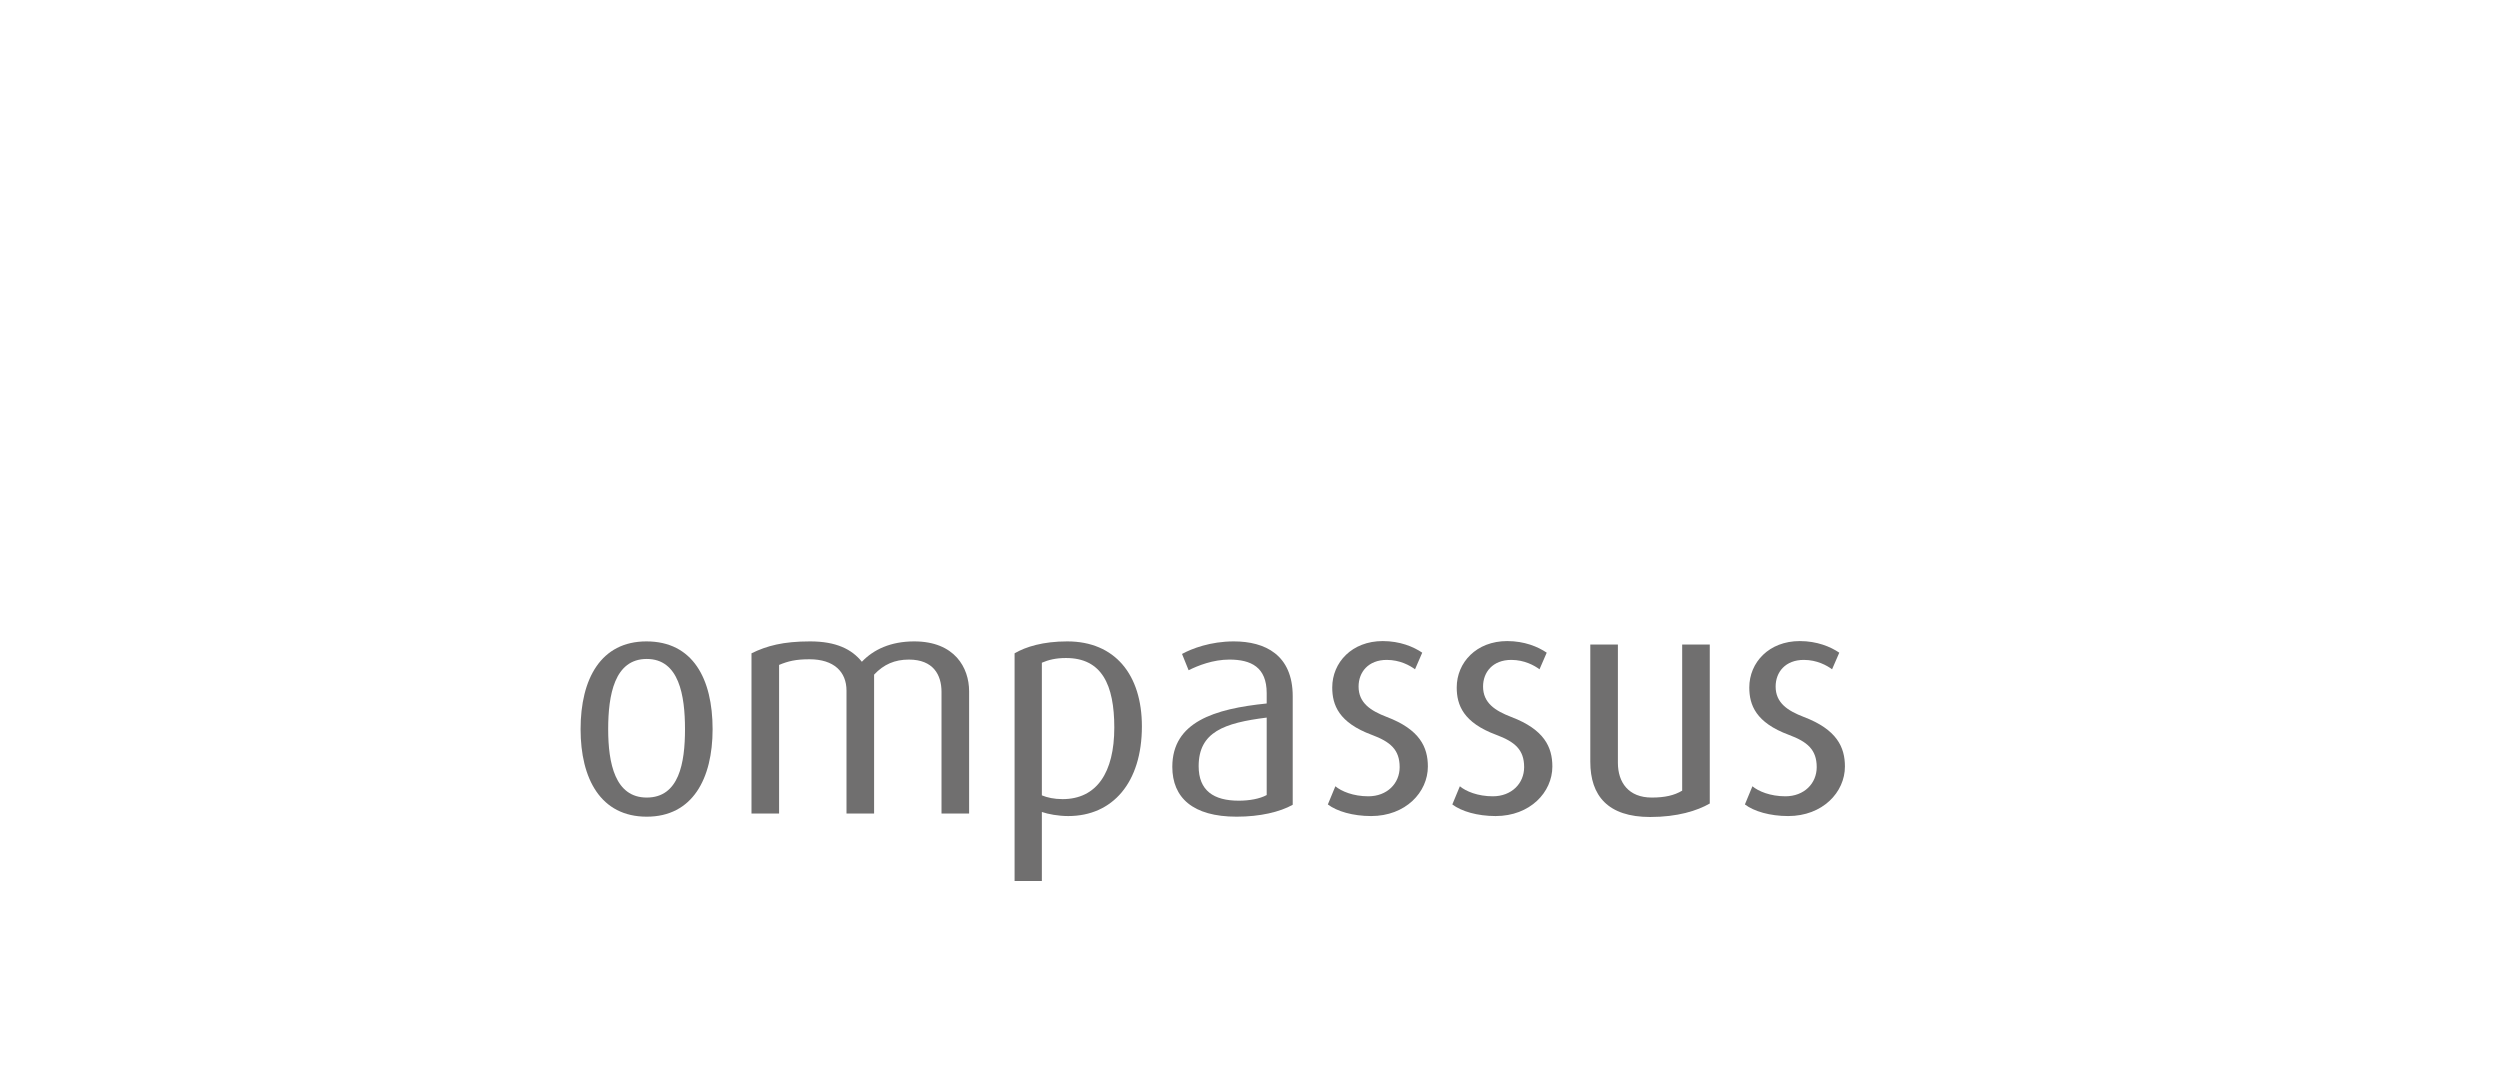
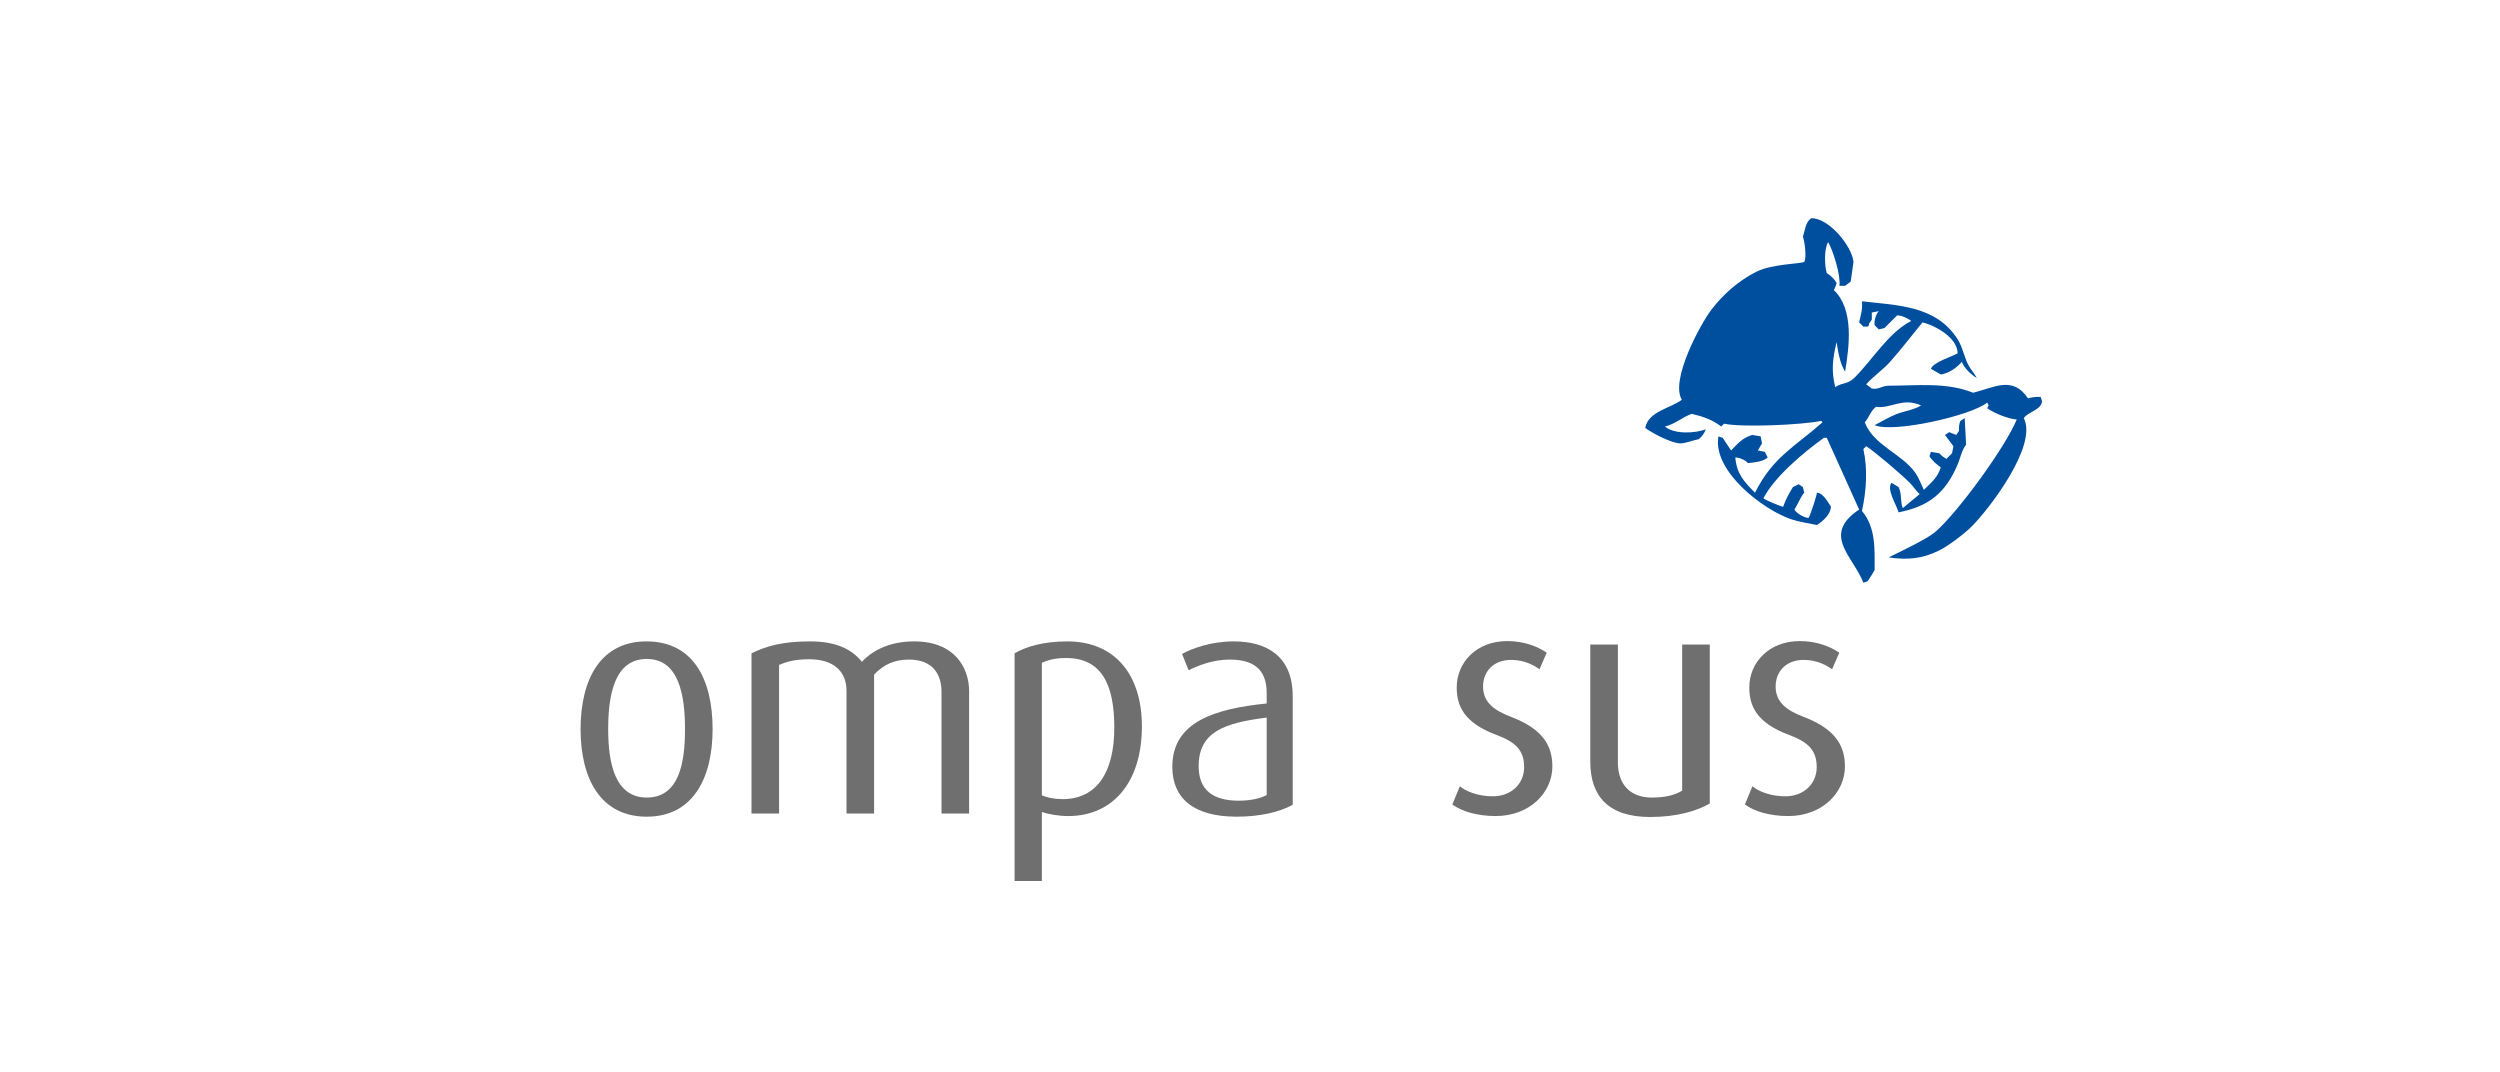
<svg xmlns="http://www.w3.org/2000/svg" enable-background="new 0 0 595.275 255.118" height="255.118px" version="1.1" viewBox="-148.819 -63.779 892.912 382.677" width="595.275px" x="0px" xml:space="preserve" y="0px">
  <g id="Hintergrund">
</g>
  <g id="Hilfslinien_anzeigen">
</g>
  <g id="Vordergrund">
    <g>
- 			
- 			
- 			
- 			
- 		
- 			
- 			
- 			
- 			
- 			
- 			
- 			
- 		
- 			
- 			
- 			
- 			
- 			
- 			
- 			
- 		
- 			
- 			
- 			
- 			
- 			
- 			
- 			
- 		
- 			
- 			
- 			
- 			
- 			
- 			
- 			
- 		
- 			
- 			
- 			
- 			
- 			
- 			
- 			
- 		
- 			
- 			
- 			
- 			
- 			
- 			
- 			
- 		
- 			
- 			
- 			
- 			
- 			
- 			
- 			
- 		
- 			
- 			
- 			
- 			
- 			
- 			
- 			
- 		
- 			
- 			
- 			
- 			
- 			
- 			
- 			
- 		
- 			
- 			
- 			
- 			
- 			
- 			
- 			
- 		
- 			
- 			
- 			
- 			
- 			
- 			
- 			
- 		
- 			
- 			
- 			
- 			
- 			
- 			
- 			
- 	
- 		
- 		
- 		
- 		</g>
+       <path animation_id="0" clip-rule="evenodd" d="M512.188,36.792l-2.011,1.508h-2.011    c0.459-3.675-2.135-12.304-4.021-15.581c-1.5,2.284-1.314,8.471-0.502,11.058c1.329,0.729,2.789,2.189,3.519,3.518    c-0.229,0.853-0.544,1.754-1.006,2.513c7.331,6.993,5.492,20.325,4.021,29.152c-1.89-3.104-2.479-7.019-3.016-10.555    c-1.433,5.729-1.948,10.301-0.503,16.084c2.585-1.79,4.281-0.764,7.037-3.519c6.314-6.314,12.011-15.992,20.104-20.104    c-1.185-0.999-3.454-1.988-5.026-2.011l-4.523,4.523l-2.011,0.503l-1.508-1.508c-0.222-1.552,0.411-3.897,1.508-5.026    l-2.513,0.503v2.513l-1.006,1.508v0.503l-0.502,0.502h-1.508l-1.508-1.508c0.587-2.734,1.274-4.577,1.005-7.539    c12.81,1.495,26.488,1.486,34.178,13.571c1.85,2.906,2.333,6.595,4.021,9.55c0.846,1.479,2.07,2.737,2.81,4.278    c-1.938-1.092-4.65-3.667-5.322-5.787c-1.825,2.13-4.706,4.15-7.539,4.524l-3.519-2.011c0.71-2.294,7.414-4.337,9.55-5.529    c-0.047-5.496-7.772-9.892-12.565-11.058c-3.872,4.707-7.51,9.517-11.561,14.073c-2.617,2.945-5.959,5.133-8.544,8.042    l2.011,1.508c2.371,0.474,3.785-1.005,5.863-1.005c10.298,0,20.667-1.35,30.325,2.513c7.607-1.902,14.165-6.145,19.602,2.011    c1.363-0.398,3.1-0.661,4.523-0.503l0.503,1.508c-0.331,3.198-4.839,3.658-6.534,6.031c5.052,9.861-12.386,32.491-18.597,38.701    c-2.663,2.663-8.215,6.872-11.561,8.545c-6.092,3.046-11.445,3.495-18.094,2.513c3.901-1.95,13.652-6.533,16.586-9.047    c8.038-6.89,25.199-30.508,29.152-40.209c-3.06-0.196-8.049-2.242-10.555-4.021l0.502-1.005l-0.502-1.005    c-5.801,4.71-33.775,10.974-40.21,8.042c2.591-1.295,5.353-3.012,8.042-4.021c2.708-1.016,6.089-1.447,8.545-3.016    c-6.77-2.98-10.7,1.271-16.084,0.502c-1.861,1.329-2.502,3.825-4.021,5.529c3.11,8.249,13.236,11.153,18.095,18.094    c1.185,1.692,2.077,4.154,3.016,6.031c2.646-2.646,4.882-4.292,6.031-8.042c-1.125-0.776-3.472-2.688-4.021-4.021l0.502-1.508    l3.016,0.503c0.653,0.816,1.604,1.512,2.514,2.01l2.01-2.01l0.503-2.513l-3.016-4.021l1.508-1.005l2.513,1.005l1.006-1.508    c-0.143-1.001,0.006-2.612,0.502-3.519l1.508-1.005l0.503,9.55c-1.369,1.409-2.218,5.176-3.016,7.036    c-4.376,10.212-10.21,14.909-21.11,17.089c-0.613-2.525-4.429-8.196-2.513-10.555l2.513,1.508    c1.277,2.555,0.524,5.071,1.509,7.539l6.031-5.026c-1.396-1.22-2.265-2.767-3.519-4.021c-2.866-2.866-12.296-10.971-15.581-13.068    l-1.005,1.005c1.59,7.287,1.081,14.859-0.503,22.115c5.032,5.986,4.523,13.721,4.523,21.109c-0.786,1.366-1.6,2.735-2.513,4.021    l-1.508,0.502c-3.645-9.43-15.066-17.097-1.508-26.136l-11.561-25.633h-1.006c-6.986,5.018-17.689,13.892-21.612,21.613    c0.626,0.607,6.124,2.938,7.037,3.016c0.884-2.479,2.091-4.829,3.519-7.037l2.01-1.005l1.508,1.005l0.503,2.011    c-1.361,1.575-2.289,4.187-3.519,6.031c0.871,1.452,3.377,2.845,5.026,3.016c0.661-0.954,2.927-7.838,3.016-9.047    c2.195,0.122,3.929,3.379,5.026,5.026c-0.243,2.854-2.779,5.067-5.026,6.533c-2.915-0.647-6.235-1.072-9.047-2.01    c-10.239-3.413-28.315-17.307-26.136-29.654l1.508,0.502l3.016,4.523c2.557-2.557,3.892-4.411,7.539-5.529l3.016,0.503    l0.502,2.513l-1.508,2.513l2.514,0.502l1.005,2.011c-1.538,1.495-5.031,1.801-7.036,2.01c-0.918-1.086-3.106-2.043-4.523-2.01    c0.506,5.848,3.058,8.586,7.036,12.565c6.329-12.659,14.093-16.319,24.126-25.131l-0.503-0.503    c-6.646,1.434-28.243,2.395-34.681,1.005l-1.005,1.005c-3.163-2.439-6.71-3.649-10.556-4.523    c-3.387,1.222-6.062,3.725-9.549,4.523c3.279,2.833,10.768,2.461,14.576,1.005c-0.394,1.239-1.451,2.76-2.514,3.519    c-1.902,0.339-4.705,1.508-6.534,1.508c-3.065,0-10.144-3.661-12.565-5.529c1.034-5.919,9.168-7.061,13.068-10.052    c-4.24-7.037,6.682-27.102,10.555-32.167c4.256-5.564,9.821-10.439,16.084-13.571c5.612-2.806,16.002-2.818,17.089-3.518    c0.906-1.652,0.156-7.231-0.503-9.047c0.865-2.262,0.815-5.067,3.016-6.534c6.258-0.115,14.438,9.806,15.079,15.582" fill="#004F9F" fill-rule="evenodd" />
+     </g>
    <g>
      <path animation_id="13" d="M82.176,227.912c-16.464,0-23.632-13.553-23.632-31.248c0-18.032,7.28-31.36,23.521-31.36    c16.575,0,23.632,13.328,23.632,31.36C105.697,214.359,98.529,227.912,82.176,227.912z M82.176,171.576    c-11.535,0-13.775,12.88-13.775,25.088s2.464,24.416,13.775,24.416c11.536,0,13.664-12.32,13.664-24.416    S93.712,171.576,82.176,171.576z" fill="#706F6F" />
      <path animation_id="14" d="M187.456,226.792v-43.456c0-6.048-2.911-11.536-11.647-11.536c-5.04,0-8.96,1.681-12.432,5.376v49.616    h-9.856v-43.904c0-6.72-4.479-11.199-13.216-11.199c-4.928,0-7.616,0.672-10.864,2.016v53.088h-9.855v-57.232    c5.487-2.688,11.312-4.256,20.943-4.256c9.296,0,14.896,2.801,18.48,7.28c4.144-4.368,10.304-7.28,18.704-7.28    c14.447,0,19.6,9.408,19.6,17.809v43.68H187.456z" fill="#706F6F" />
      <path animation_id="15" d="M232.705,227.687c-3.472,0-7.168-0.672-9.407-1.456v24.641h-9.744v-81.312    c4.032-2.352,10.191-4.256,18.815-4.256c17.024,0,26.656,11.872,26.656,30.353C259.025,215.704,248.609,227.687,232.705,227.687z     M231.921,171.24c-3.696,0-6.272,0.672-8.624,1.68v47.376c1.903,0.784,4.367,1.344,7.392,1.344    c12.208,0,18.479-9.52,18.479-25.536C249.168,180.759,244.689,171.24,231.921,171.24z" fill="#706F6F" />
      <path animation_id="16" d="M292.848,227.912c-15.68,0-22.96-6.832-22.96-17.809c0-16.016,15.008-20.72,33.711-22.624v-3.695    c0-9.296-5.599-11.984-13.328-11.984c-5.823,0-11.199,2.128-14.56,3.809l-2.352-5.824c3.472-1.904,10.191-4.48,18.479-4.48    c11.201,0,21.056,4.816,21.056,19.601v38.752C308.305,226.231,301.248,227.912,292.848,227.912z M303.6,192.519    c-15.231,1.904-24.303,5.152-24.303,17.36c0,8.736,5.376,12.32,14.336,12.32c3.808,0,7.504-0.673,9.967-2.017V192.519z" fill="#706F6F" />
-       <path animation_id="17" d="M340.895,227.687c-6.496,0-12.207-1.68-15.455-4.144l2.688-6.496c2.129,1.792,6.385,3.584,11.76,3.584    c6.721,0,11.201-4.592,11.201-10.416c0-6.271-3.361-9.072-9.969-11.536c-11.76-4.368-14.111-10.64-14.111-16.912    c0-8.96,7.055-16.575,18.031-16.575c6.16,0,10.977,2.016,14.111,4.144l-2.576,5.937c-1.791-1.345-5.375-3.36-10.08-3.36    c-6.607,0-10.078,4.368-10.078,9.52c0,5.824,4.256,8.624,10.078,10.864c11.762,4.48,14.672,10.752,14.672,17.696    C361.166,219.175,353.215,227.687,340.895,227.687z" fill="#706F6F" />
      <path animation_id="18" d="M385.357,227.687c-6.496,0-12.207-1.68-15.455-4.144l2.688-6.496c2.129,1.792,6.385,3.584,11.76,3.584    c6.721,0,11.201-4.592,11.201-10.416c0-6.271-3.361-9.072-9.969-11.536c-11.76-4.368-14.111-10.64-14.111-16.912    c0-8.96,7.055-16.575,18.031-16.575c6.16,0,10.977,2.016,14.111,4.144l-2.576,5.937c-1.791-1.345-5.375-3.36-10.08-3.36    c-6.607,0-10.078,4.368-10.078,9.52c0,5.824,4.256,8.624,10.078,10.864c11.762,4.48,14.672,10.752,14.672,17.696    C405.629,219.175,397.678,227.687,385.357,227.687z" fill="#706F6F" />
      <path animation_id="19" d="M440.572,228.023c-15.119,0-21.391-7.615-21.391-19.712v-41.888h9.855v42.224    c0,7.057,3.809,12.433,12.096,12.433c4.703,0,8.064-0.784,10.863-2.464v-52.192h9.857v56.784    C457.373,225.784,450.316,228.023,440.572,228.023z" fill="#706F6F" />
      <path animation_id="20" d="M489.852,227.687c-6.496,0-12.207-1.68-15.455-4.144l2.688-6.496c2.129,1.792,6.385,3.584,11.76,3.584    c6.721,0,11.201-4.592,11.201-10.416c0-6.271-3.361-9.072-9.969-11.536c-11.76-4.368-14.111-10.64-14.111-16.912    c0-8.96,7.055-16.575,18.031-16.575c6.16,0,10.977,2.016,14.111,4.144l-2.576,5.937c-1.791-1.345-5.375-3.36-10.08-3.36    c-6.607,0-10.078,4.368-10.078,9.52c0,5.824,4.256,8.624,10.078,10.864c11.762,4.48,14.672,10.752,14.672,17.696    C510.123,219.175,502.172,227.687,489.852,227.687z" fill="#706F6F" />
    </g>
  </g>
</svg>
